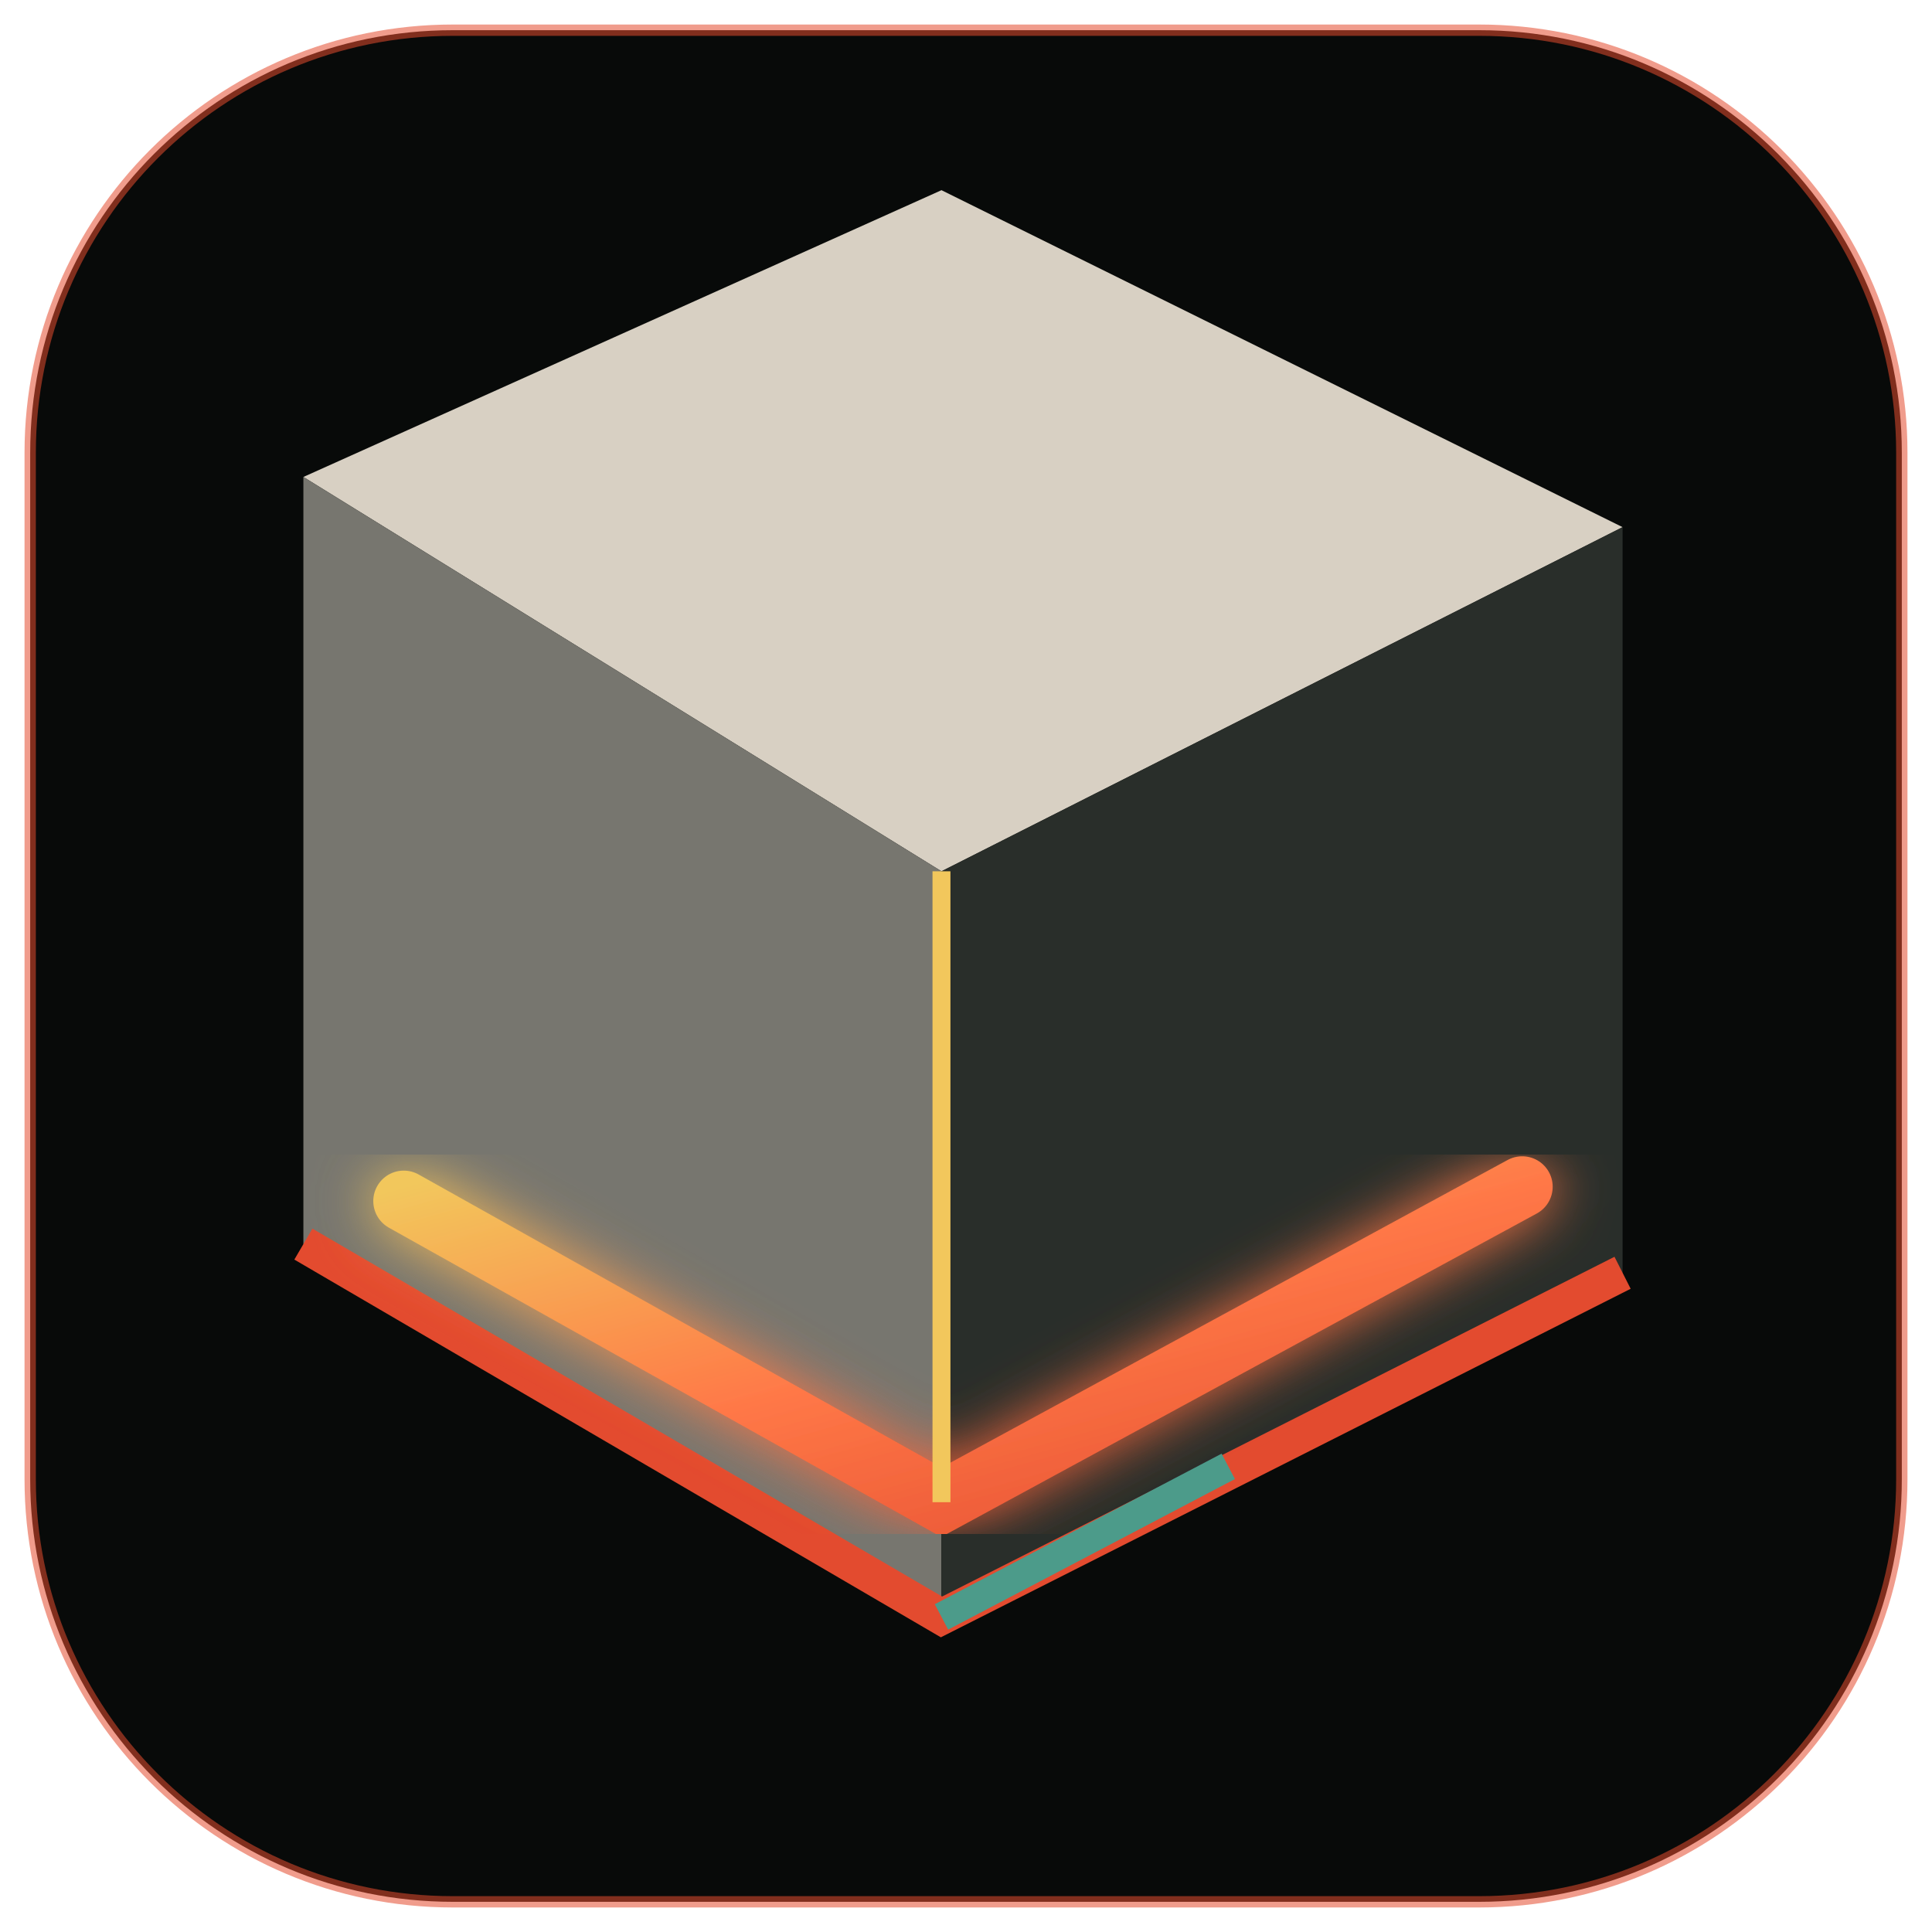
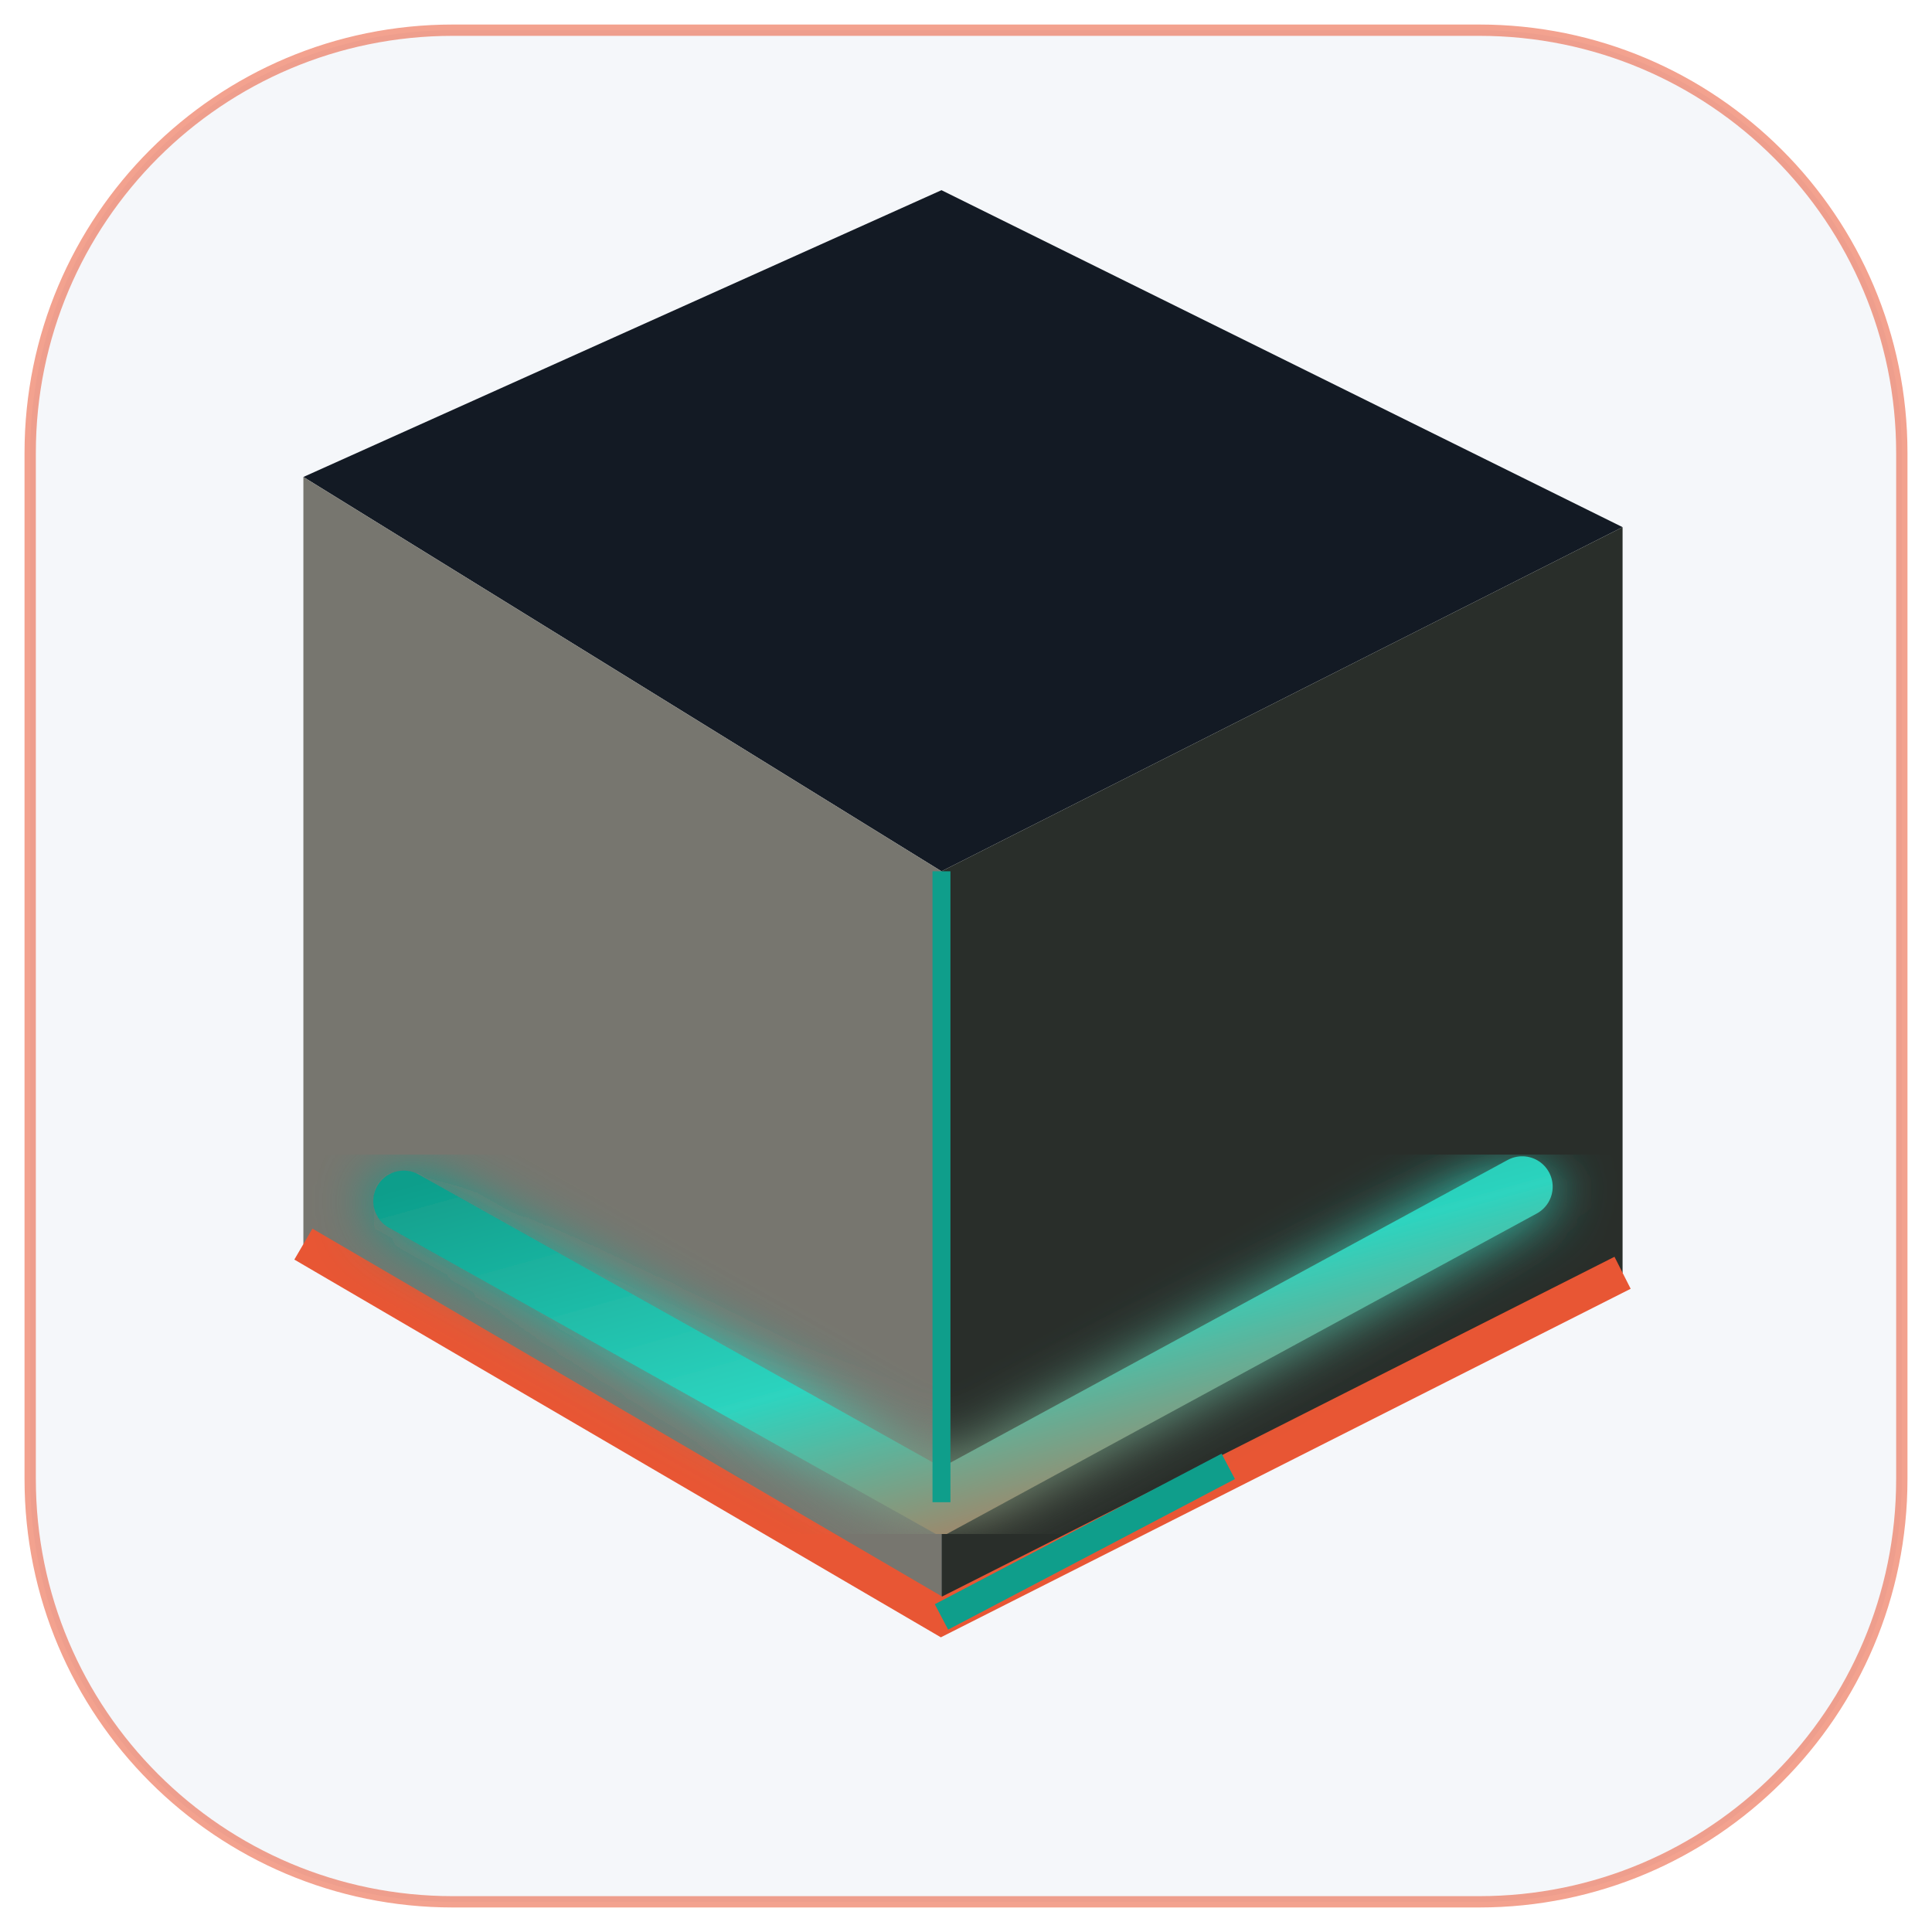
<svg xmlns="http://www.w3.org/2000/svg" width="512" height="512" viewBox="0 0 512 512">
  <defs>
    <linearGradient id="magma" x1="0" y1="0" x2="1" y2="1">
-       <stop stop-color="#F2C75C" />
-       <stop offset=".5" stop-color="#FF7847" />
-       <stop offset="1" stop-color="#E34B2F" />
+       <stop stop-color="#0F9E8B" />
+       <stop offset=".5" stop-color="#2DD4BF" />
+       <stop offset="1" stop-color="#E85634" />
    </linearGradient>
    <filter id="soft">
      <feGaussianBlur stdDeviation="8" result="b" />
      <feMerge>
        <feMergeNode in="b" />
        <feMergeNode in="SourceGraphic" />
      </feMerge>
    </filter>
  </defs>
-   <rect x="8" y="8" width="496" height="496" rx="112" fill="#080A09" stroke="#E34B2F" stroke-opacity=".55" stroke-width="3" />
+   <rect x="8" y="8" width="496" height="496" rx="112" fill="#F5F7FA" stroke="#E85634" stroke-opacity=".55" stroke-width="3" />
  <g transform="translate(12,20) scale(.95)">
-     <path d="M72 112 250 32 440 126 250 222Z" fill="#D8D0C3" />
+     <path d="M72 112 250 32 440 126 250 222Z" fill="#131A24" />
    <path d="M72 112 250 222V430L72 326Z" fill="#77766F" />
    <path d="M250 222 440 126V334L250 430Z" fill="#292E2A" />
-     <path d="M72 326 250 430 440 334" fill="none" stroke="#E34B2F" stroke-width="10" />
+     <path d="M72 326 250 430 440 334" fill="none" stroke="#E85634" stroke-width="10" />
    <path d="M100 314 250 398 412 310" fill="none" stroke="url(#magma)" stroke-width="17" stroke-linecap="round" filter="url(#soft)" />
-     <path d="M250 222V398" stroke="#F2C75C" stroke-width="5" />
-     <path d="M250 430 330 388" stroke="#4C9B8A" stroke-width="8" />
+     <path d="M250 222V398" stroke="#0F9E8B" stroke-width="5" />
+     <path d="M250 430 330 388" stroke="#0F9E8B" stroke-width="8" />
  </g>
</svg>
